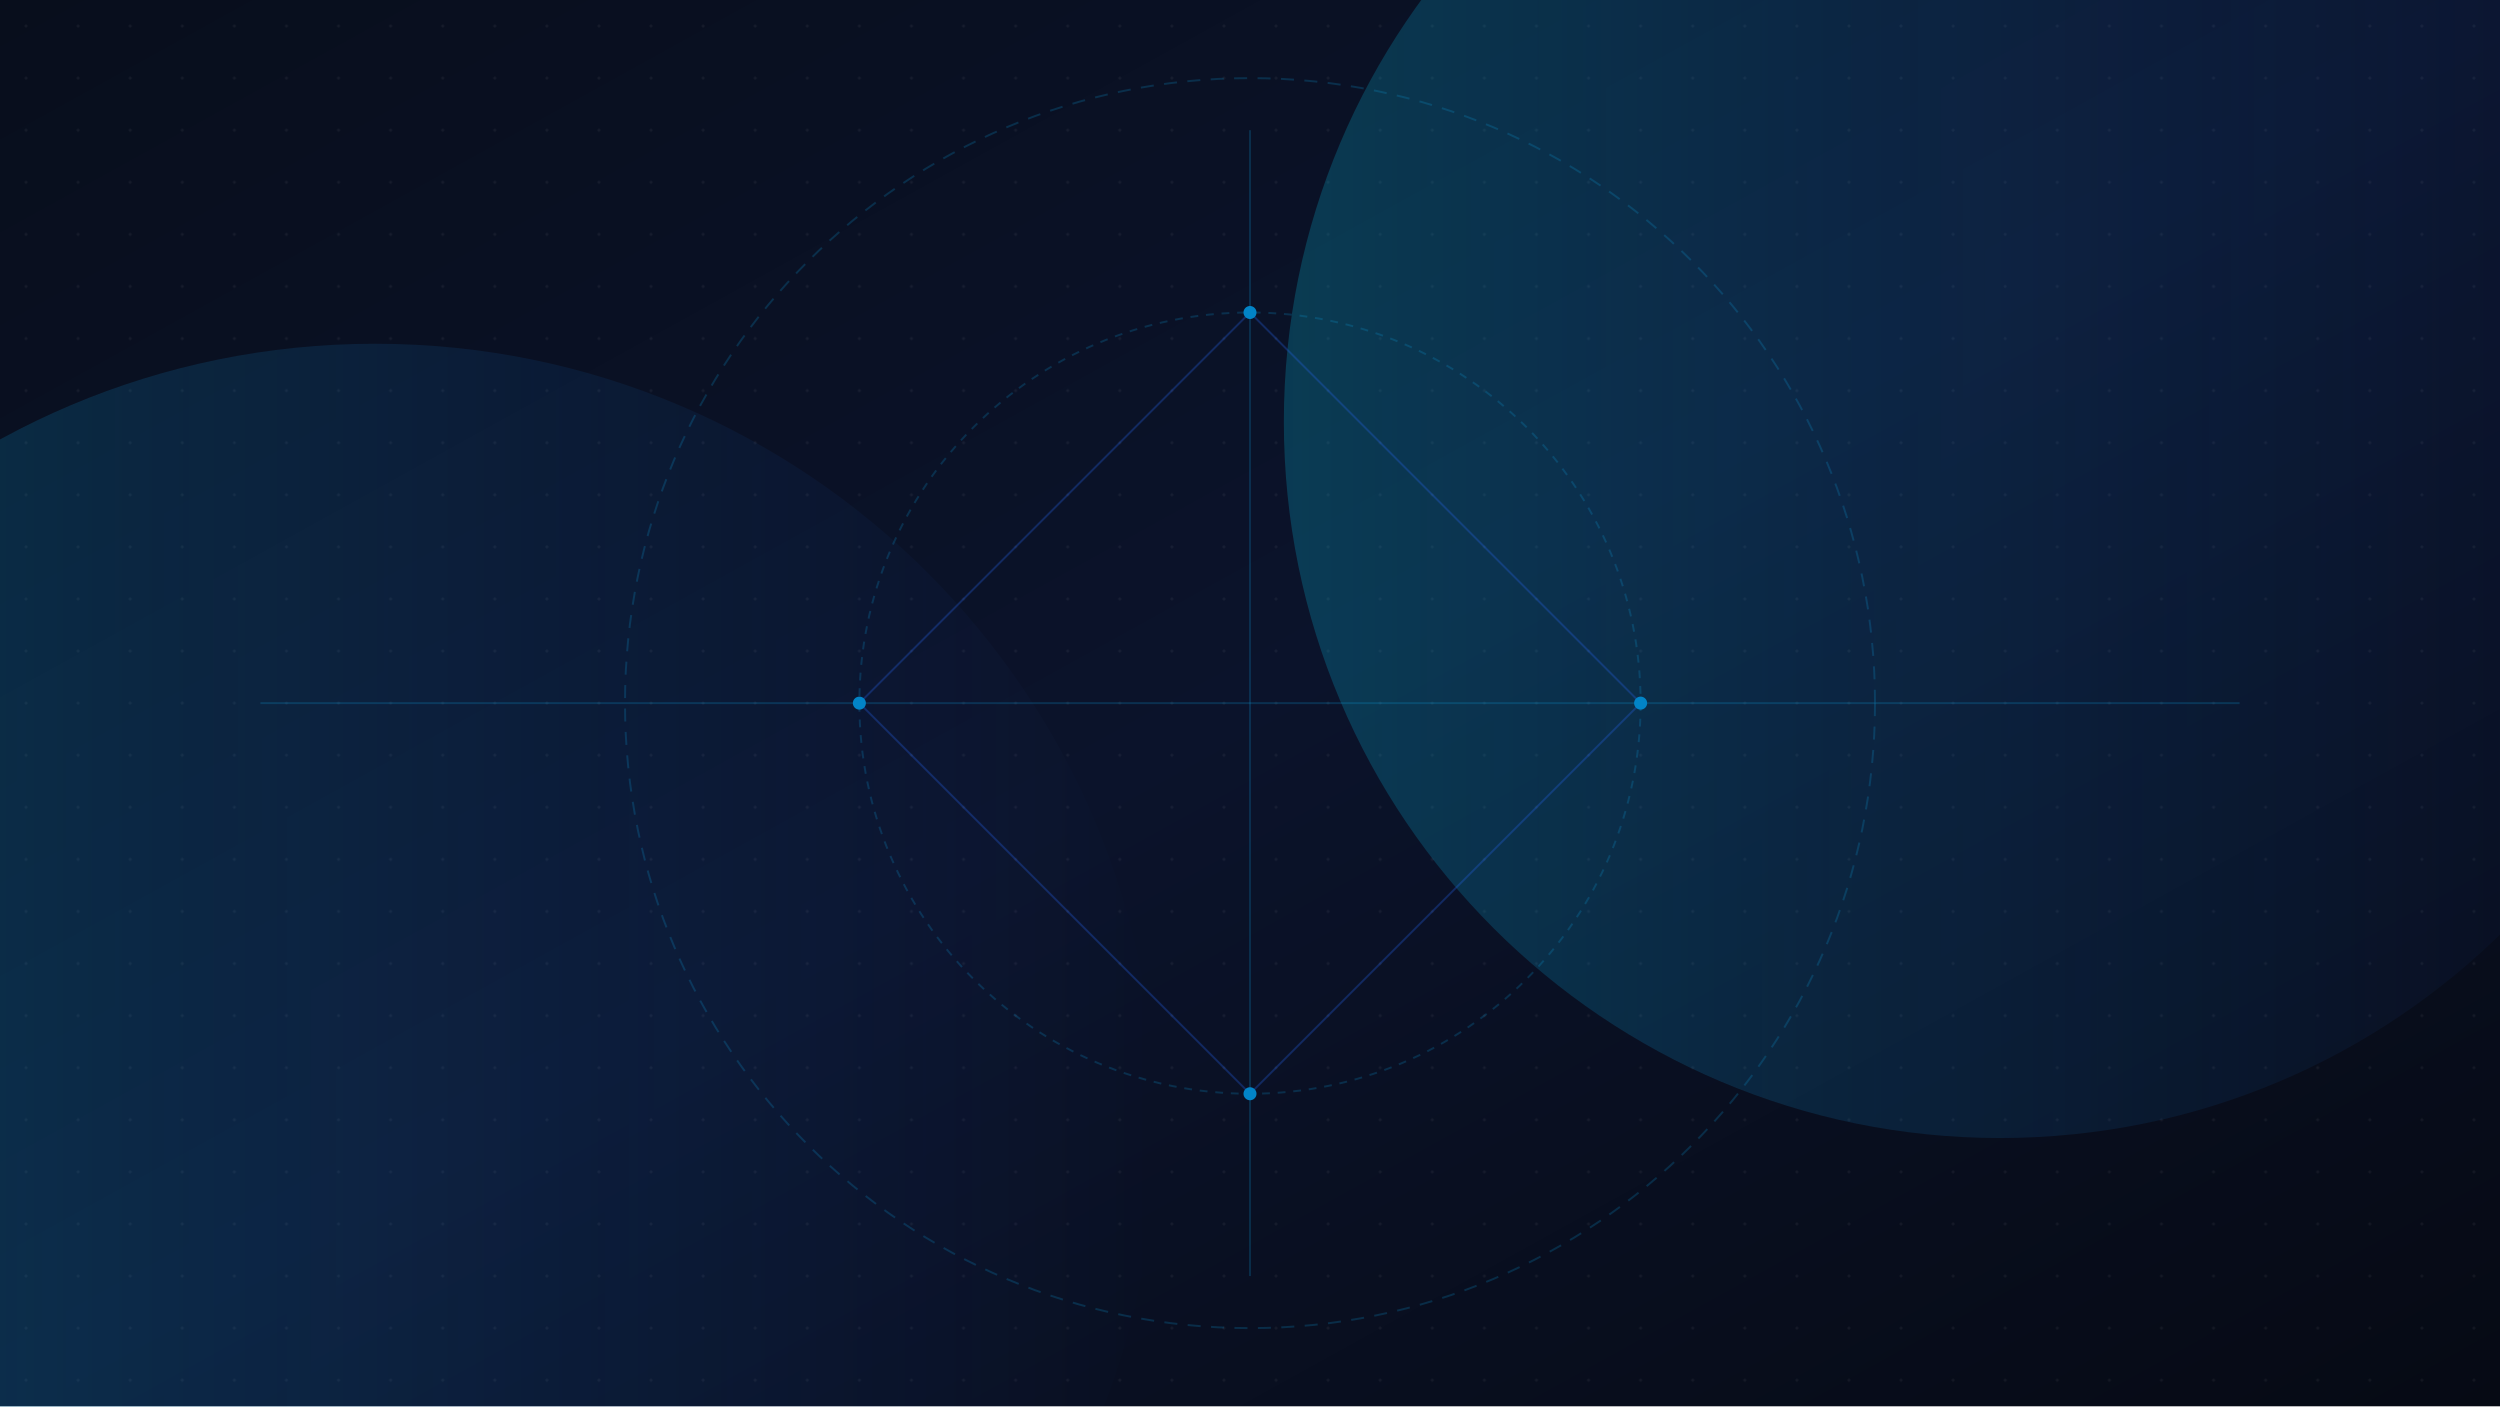
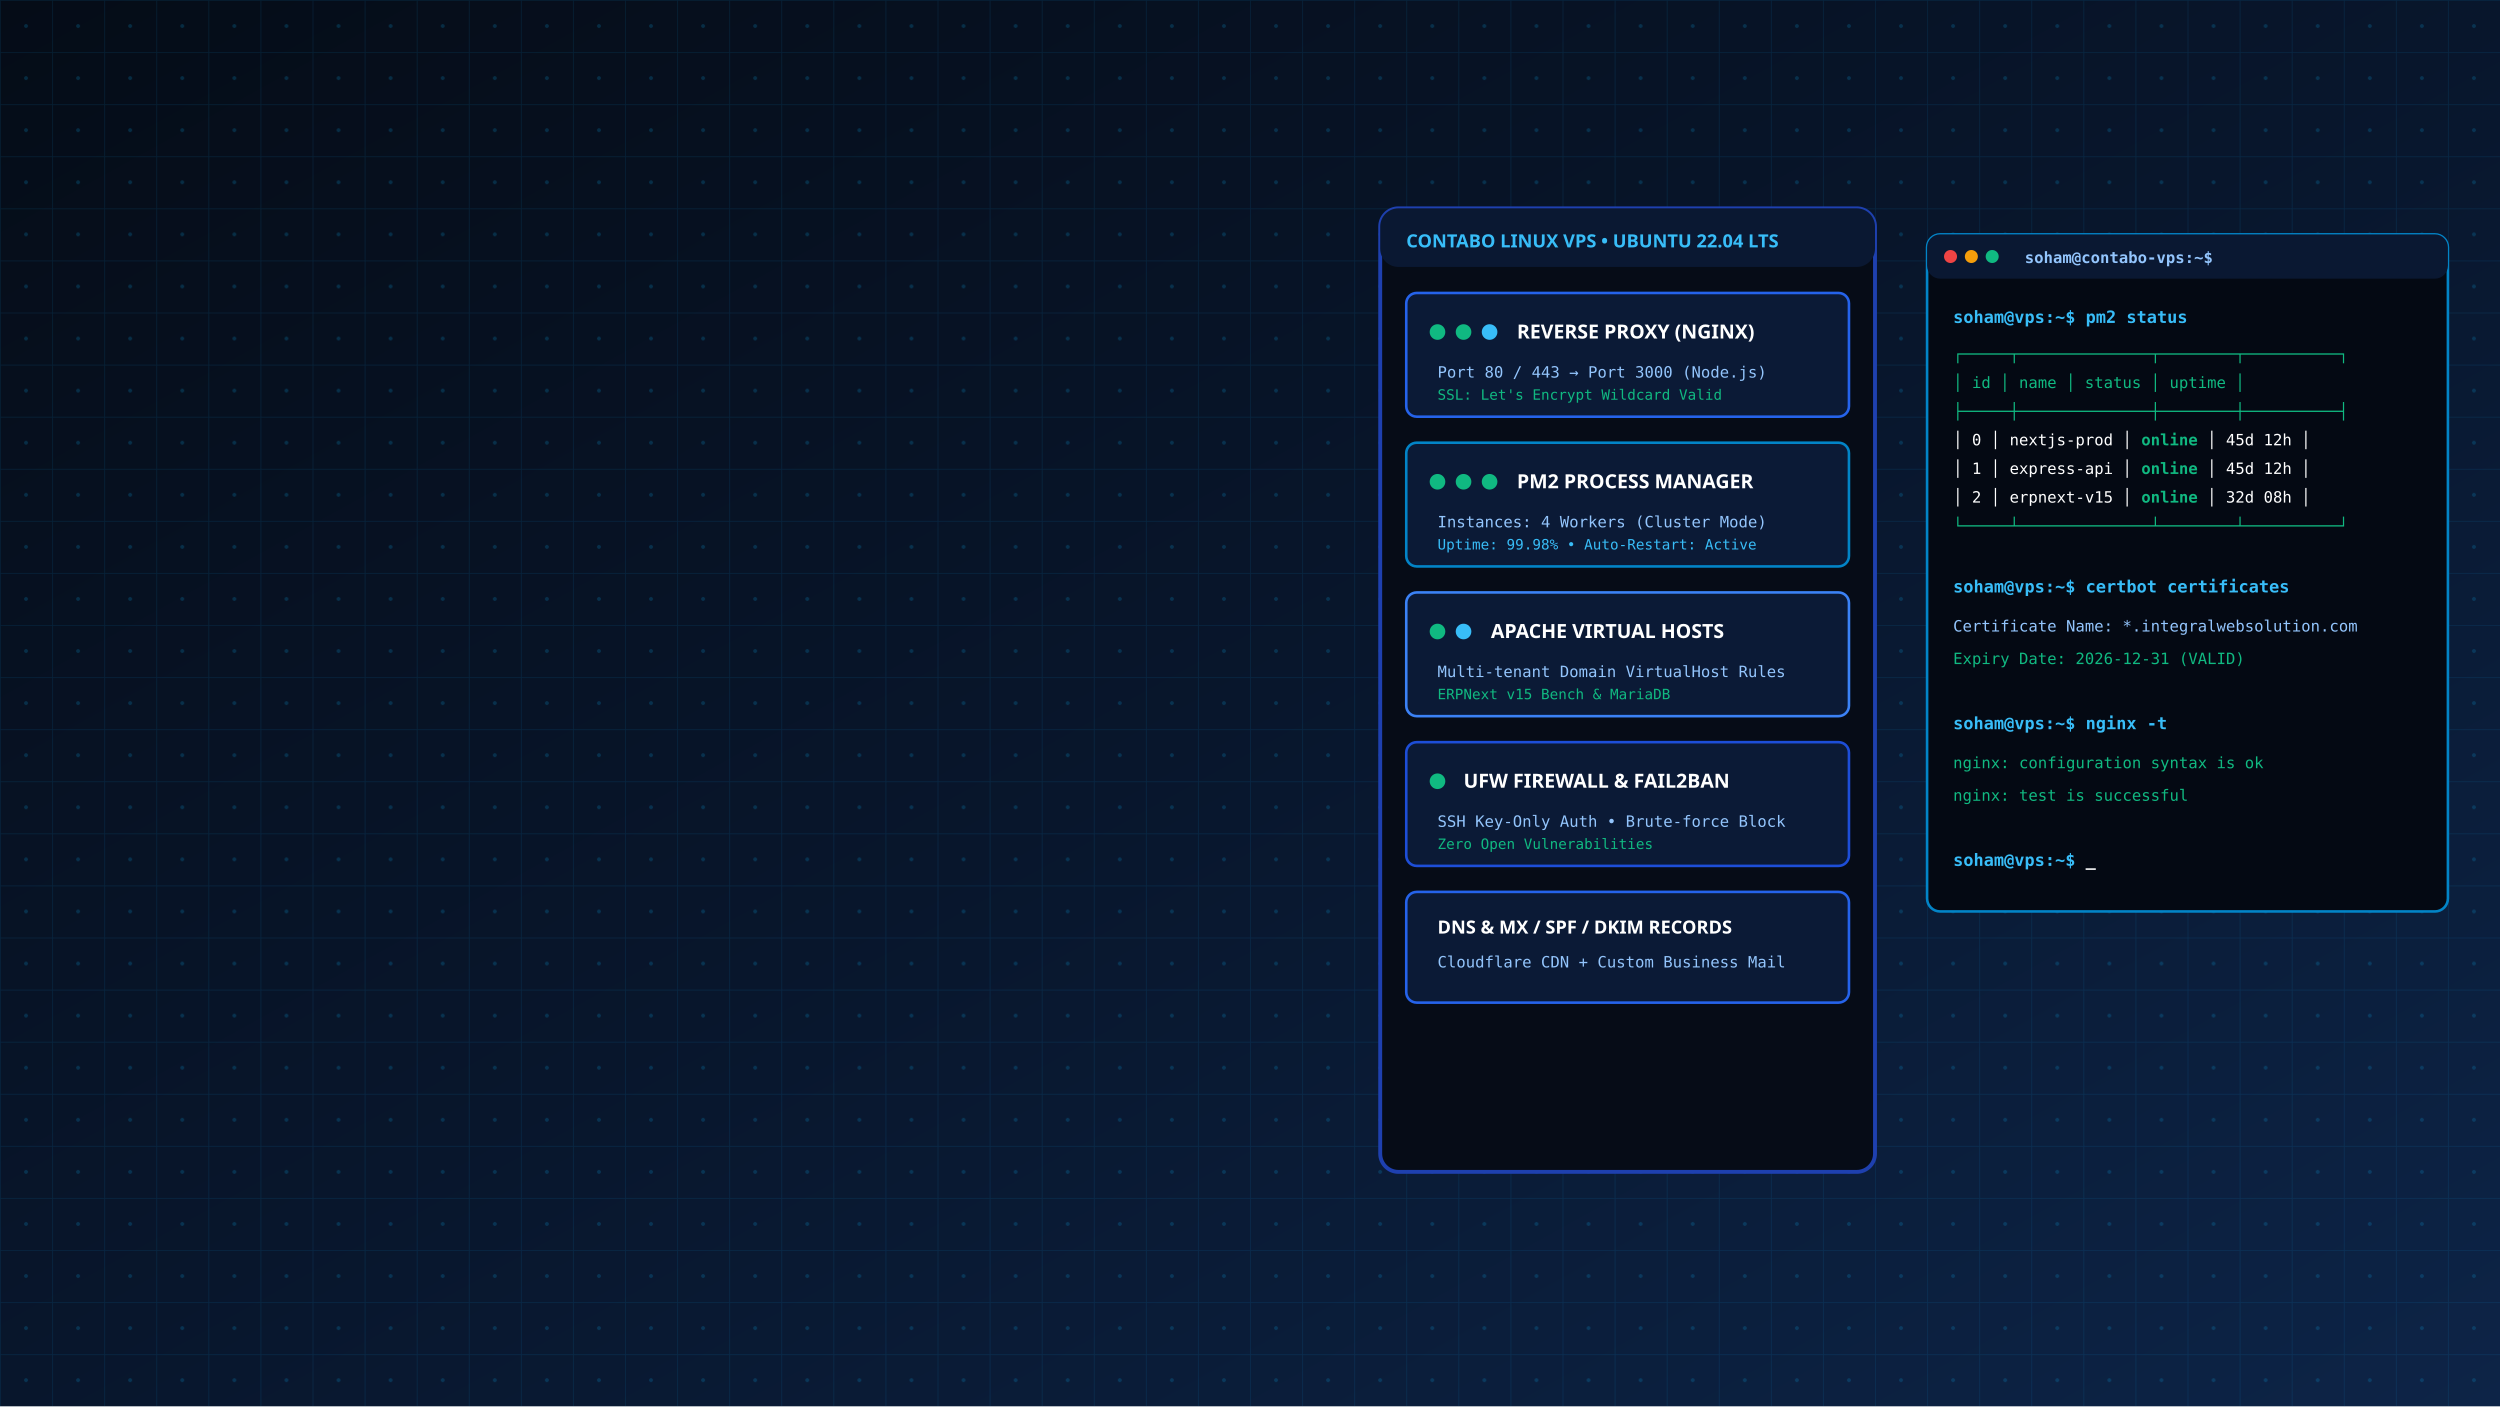
<svg xmlns="http://www.w3.org/2000/svg" viewBox="0 0 1920 1080" width="100%" height="100%">
  <defs>
-     <linearGradient id="devops-bg" x1="0%" y1="0%" x2="100%" y2="100%">
-       <stop offset="0%" stop-color="#080E1C" />
-       <stop offset="50%" stop-color="#0B132B" />
-       <stop offset="100%" stop-color="#060A14" />
+     <linearGradient id="dev-bg" x1="0%" y1="0%" x2="100%" y2="100%">
+       <stop offset="0%" stop-color="#050C17" />
+       <stop offset="50%" stop-color="#08162C" />
+       <stop offset="100%" stop-color="#0D2447" />
    </linearGradient>
-     <linearGradient id="cyan-glow" x1="0%" y1="0%" x2="100%" y2="0%">
-       <stop offset="0%" stop-color="#06B6D4" stop-opacity="0.25" />
-       <stop offset="100%" stop-color="#2563EB" stop-opacity="0" />
-     </linearGradient>
-     <pattern id="dot-matrix" width="40" height="40" patternUnits="userSpaceOnUse">
-       <circle cx="20" cy="20" r="1.2" fill="rgba(255, 255, 255, 0.05)" />
+     <pattern id="server-grid" width="40" height="40" patternUnits="userSpaceOnUse">
+       <path d="M 40 0 L 0 0 0 40" fill="none" stroke="rgba(14, 165, 233, 0.12)" stroke-width="1.2" />
+       <circle cx="20" cy="20" r="1.5" fill="rgba(14, 165, 233, 0.2)" />
    </pattern>
  </defs>
-   <rect width="100%" height="100%" fill="url(#devops-bg)" />
-   <rect width="100%" height="100%" fill="url(#dot-matrix)" />
-   <circle cx="80%" cy="30%" r="550" fill="url(#cyan-glow)" />
-   <circle cx="15%" cy="80%" r="600" fill="url(#cyan-glow)" />
-   <g stroke="rgba(14, 165, 233, 0.2)" stroke-width="1.5" fill="none">
-     <circle cx="960" cy="540" r="300" stroke-dasharray="6, 6" />
-     <circle cx="960" cy="540" r="480" stroke-dasharray="10, 8" />
-     <line x1="200" y1="540" x2="1720" y2="540" />
-     <line x1="960" y1="100" x2="960" y2="980" />
-     <path d="M 660 540 L 960 240 L 1260 540 L 960 840 Z" stroke="rgba(37, 99, 235, 0.3)" />
-   </g>
-   <g fill="#0284C7">
-     <circle cx="960" cy="240" r="5" />
-     <circle cx="1260" cy="540" r="5" />
-     <circle cx="960" cy="840" r="5" />
-     <circle cx="660" cy="540" r="5" />
+   <rect width="100%" height="100%" fill="url(#dev-bg)" />
+   <rect width="100%" height="100%" fill="url(#server-grid)" />
+   <g transform="translate(100, 20)">
+     <rect x="960" y="140" width="380" height="740" rx="14" fill="#060C17" stroke="#1E40AF" stroke-width="3" />
+     <rect x="960" y="140" width="380" height="45" rx="14" fill="#0A1832" />
+     <text x="980" y="170" fill="#38BDF8" font-family="system-ui, sans-serif" font-size="14" font-weight="800">CONTABO LINUX VPS • UBUNTU 22.04 LTS</text>
+     <g transform="translate(980, 205)">
+       <rect width="340" height="95" rx="8" fill="#0B1A36" stroke="#2563EB" stroke-width="2" />
+       <circle cx="24" cy="30" r="6" fill="#10B981" />
+       <circle cx="44" cy="30" r="6" fill="#10B981" />
+       <circle cx="64" cy="30" r="6" fill="#38BDF8" />
+       <text x="85" y="35" fill="#FFFFFF" font-family="system-ui, sans-serif" font-size="15" font-weight="800">REVERSE PROXY (NGINX)</text>
+       <text x="24" y="65" fill="#93C5FD" font-family="monospace" font-size="12">Port 80 / 443 → Port 3000 (Node.js)</text>
+       <text x="24" y="82" fill="#10B981" font-family="monospace" font-size="11">SSL: Let's Encrypt Wildcard Valid</text>
+     </g>
+     <g transform="translate(980, 320)">
+       <rect width="340" height="95" rx="8" fill="#0B1A36" stroke="#0284C7" stroke-width="2" />
+       <circle cx="24" cy="30" r="6" fill="#10B981" />
+       <circle cx="44" cy="30" r="6" fill="#10B981" />
+       <circle cx="64" cy="30" r="6" fill="#10B981" />
+       <text x="85" y="35" fill="#FFFFFF" font-family="system-ui, sans-serif" font-size="15" font-weight="800">PM2 PROCESS MANAGER</text>
+       <text x="24" y="65" fill="#93C5FD" font-family="monospace" font-size="12">Instances: 4 Workers (Cluster Mode)</text>
+       <text x="24" y="82" fill="#38BDF8" font-family="monospace" font-size="11">Uptime: 99.98% • Auto-Restart: Active</text>
+     </g>
+     <g transform="translate(980, 435)">
+       <rect width="340" height="95" rx="8" fill="#0B1A36" stroke="#3B82F6" stroke-width="2" />
+       <circle cx="24" cy="30" r="6" fill="#10B981" />
+       <circle cx="44" cy="30" r="6" fill="#38BDF8" />
+       <text x="65" y="35" fill="#FFFFFF" font-family="system-ui, sans-serif" font-size="15" font-weight="800">APACHE VIRTUAL HOSTS</text>
+       <text x="24" y="65" fill="#93C5FD" font-family="monospace" font-size="12">Multi-tenant Domain VirtualHost Rules</text>
+       <text x="24" y="82" fill="#10B981" font-family="monospace" font-size="11">ERPNext v15 Bench &amp; MariaDB</text>
+     </g>
+     <g transform="translate(980, 550)">
+       <rect width="340" height="95" rx="8" fill="#0B1A36" stroke="#1D4ED8" stroke-width="2" />
+       <circle cx="24" cy="30" r="6" fill="#10B981" />
+       <text x="44" y="35" fill="#FFFFFF" font-family="system-ui, sans-serif" font-size="15" font-weight="800">UFW FIREWALL &amp; FAIL2BAN</text>
+       <text x="24" y="65" fill="#93C5FD" font-family="monospace" font-size="12">SSH Key-Only Auth • Brute-force Block</text>
+       <text x="24" y="82" fill="#10B981" font-family="monospace" font-size="11">Zero Open Vulnerabilities</text>
+     </g>
+     <g transform="translate(980, 665)">
+       <rect width="340" height="85" rx="8" fill="#0B1A36" stroke="#2563EB" stroke-width="2" />
+       <text x="24" y="32" fill="#FFFFFF" font-family="system-ui, sans-serif" font-size="14" font-weight="800">DNS &amp; MX / SPF / DKIM RECORDS</text>
+       <text x="24" y="58" fill="#93C5FD" font-family="monospace" font-size="12">Cloudflare CDN + Custom Business Mail</text>
+     </g>
+     <g transform="translate(1380, 160)">
+       <rect width="400" height="520" rx="10" fill="#040913" stroke="#0284C7" stroke-width="2" />
+       <rect width="400" height="34" rx="10" fill="#0A1832" />
+       <circle cx="18" cy="17" r="5" fill="#EF4444" />
+       <circle cx="34" cy="17" r="5" fill="#F59E0B" />
+       <circle cx="50" cy="17" r="5" fill="#10B981" />
+       <text x="75" y="22" fill="#93C5FD" font-family="monospace" font-size="12" font-weight="700">soham@contabo-vps:~$</text>
+       <text x="20" y="68" fill="#38BDF8" font-family="monospace" font-size="13" font-weight="700">soham@vps:~$ pm2 status</text>
+       <text x="20" y="96" fill="#10B981" font-family="monospace" font-size="12">┌─────┬──────────────┬────────┬──────────┐</text>
+       <text x="20" y="118" fill="#10B981" font-family="monospace" font-size="12">│ id  │ name         │ status │ uptime   │</text>
+       <text x="20" y="140" fill="#10B981" font-family="monospace" font-size="12">├─────┼──────────────┼────────┼──────────┤</text>
+       <text x="20" y="162" fill="#FFFFFF" font-family="monospace" font-size="12">│ 0   │ nextjs-prod  │ <tspan fill="#10B981" font-weight="700">online</tspan> │ 45d 12h  │</text>
+       <text x="20" y="184" fill="#FFFFFF" font-family="monospace" font-size="12">│ 1   │ express-api  │ <tspan fill="#10B981" font-weight="700">online</tspan> │ 45d 12h  │</text>
+       <text x="20" y="206" fill="#FFFFFF" font-family="monospace" font-size="12">│ 2   │ erpnext-v15  │ <tspan fill="#10B981" font-weight="700">online</tspan> │ 32d 08h  │</text>
+       <text x="20" y="228" fill="#10B981" font-family="monospace" font-size="12">└─────┴──────────────┴────────┴──────────┘</text>
+       <text x="20" y="275" fill="#38BDF8" font-family="monospace" font-size="13" font-weight="700">soham@vps:~$ certbot certificates</text>
+       <text x="20" y="305" fill="#93C5FD" font-family="monospace" font-size="12">Certificate Name: *.integralwebsolution.com</text>
+       <text x="20" y="330" fill="#10B981" font-family="monospace" font-size="12">Expiry Date: 2026-12-31 (VALID)</text>
+       <text x="20" y="380" fill="#38BDF8" font-family="monospace" font-size="13" font-weight="700">soham@vps:~$ nginx -t</text>
+       <text x="20" y="410" fill="#10B981" font-family="monospace" font-size="12">nginx: configuration syntax is ok</text>
+       <text x="20" y="435" fill="#10B981" font-family="monospace" font-size="12">nginx: test is successful</text>
+       <text x="20" y="485" fill="#38BDF8" font-family="monospace" font-size="13" font-weight="700">soham@vps:~$ <tspan fill="#FFFFFF">_</tspan>
+       </text>
+     </g>
  </g>
</svg>
